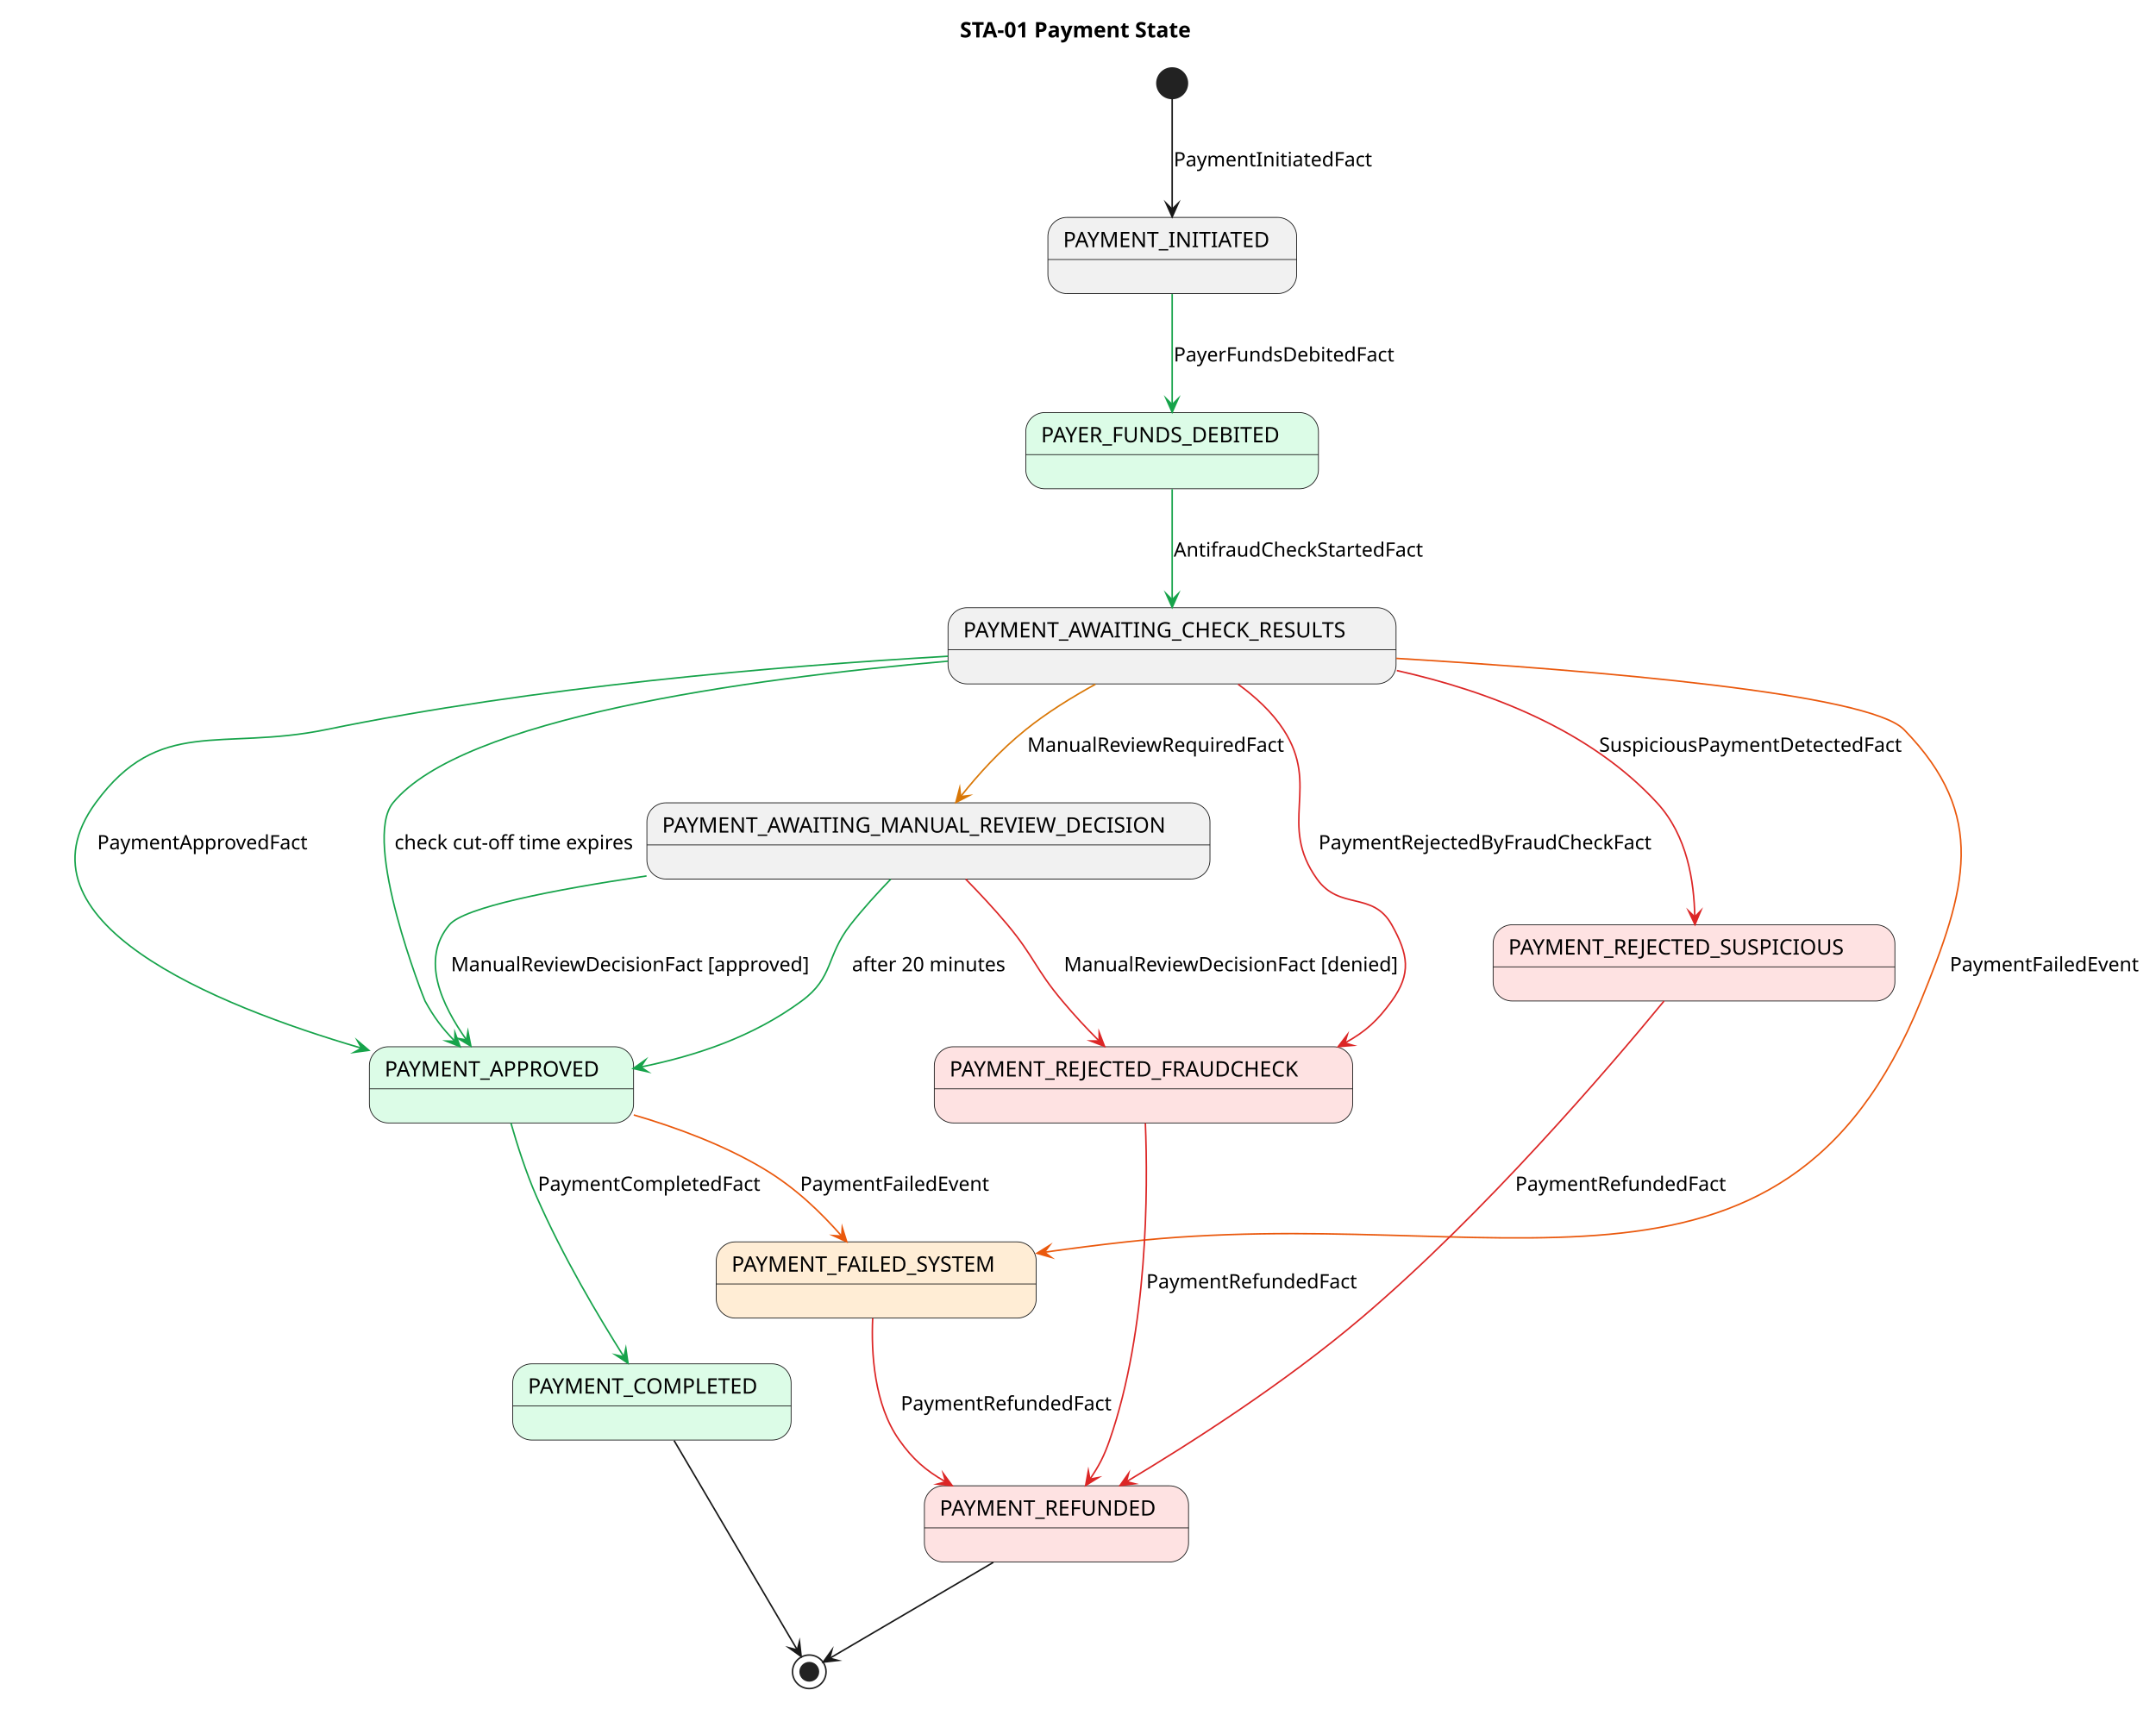
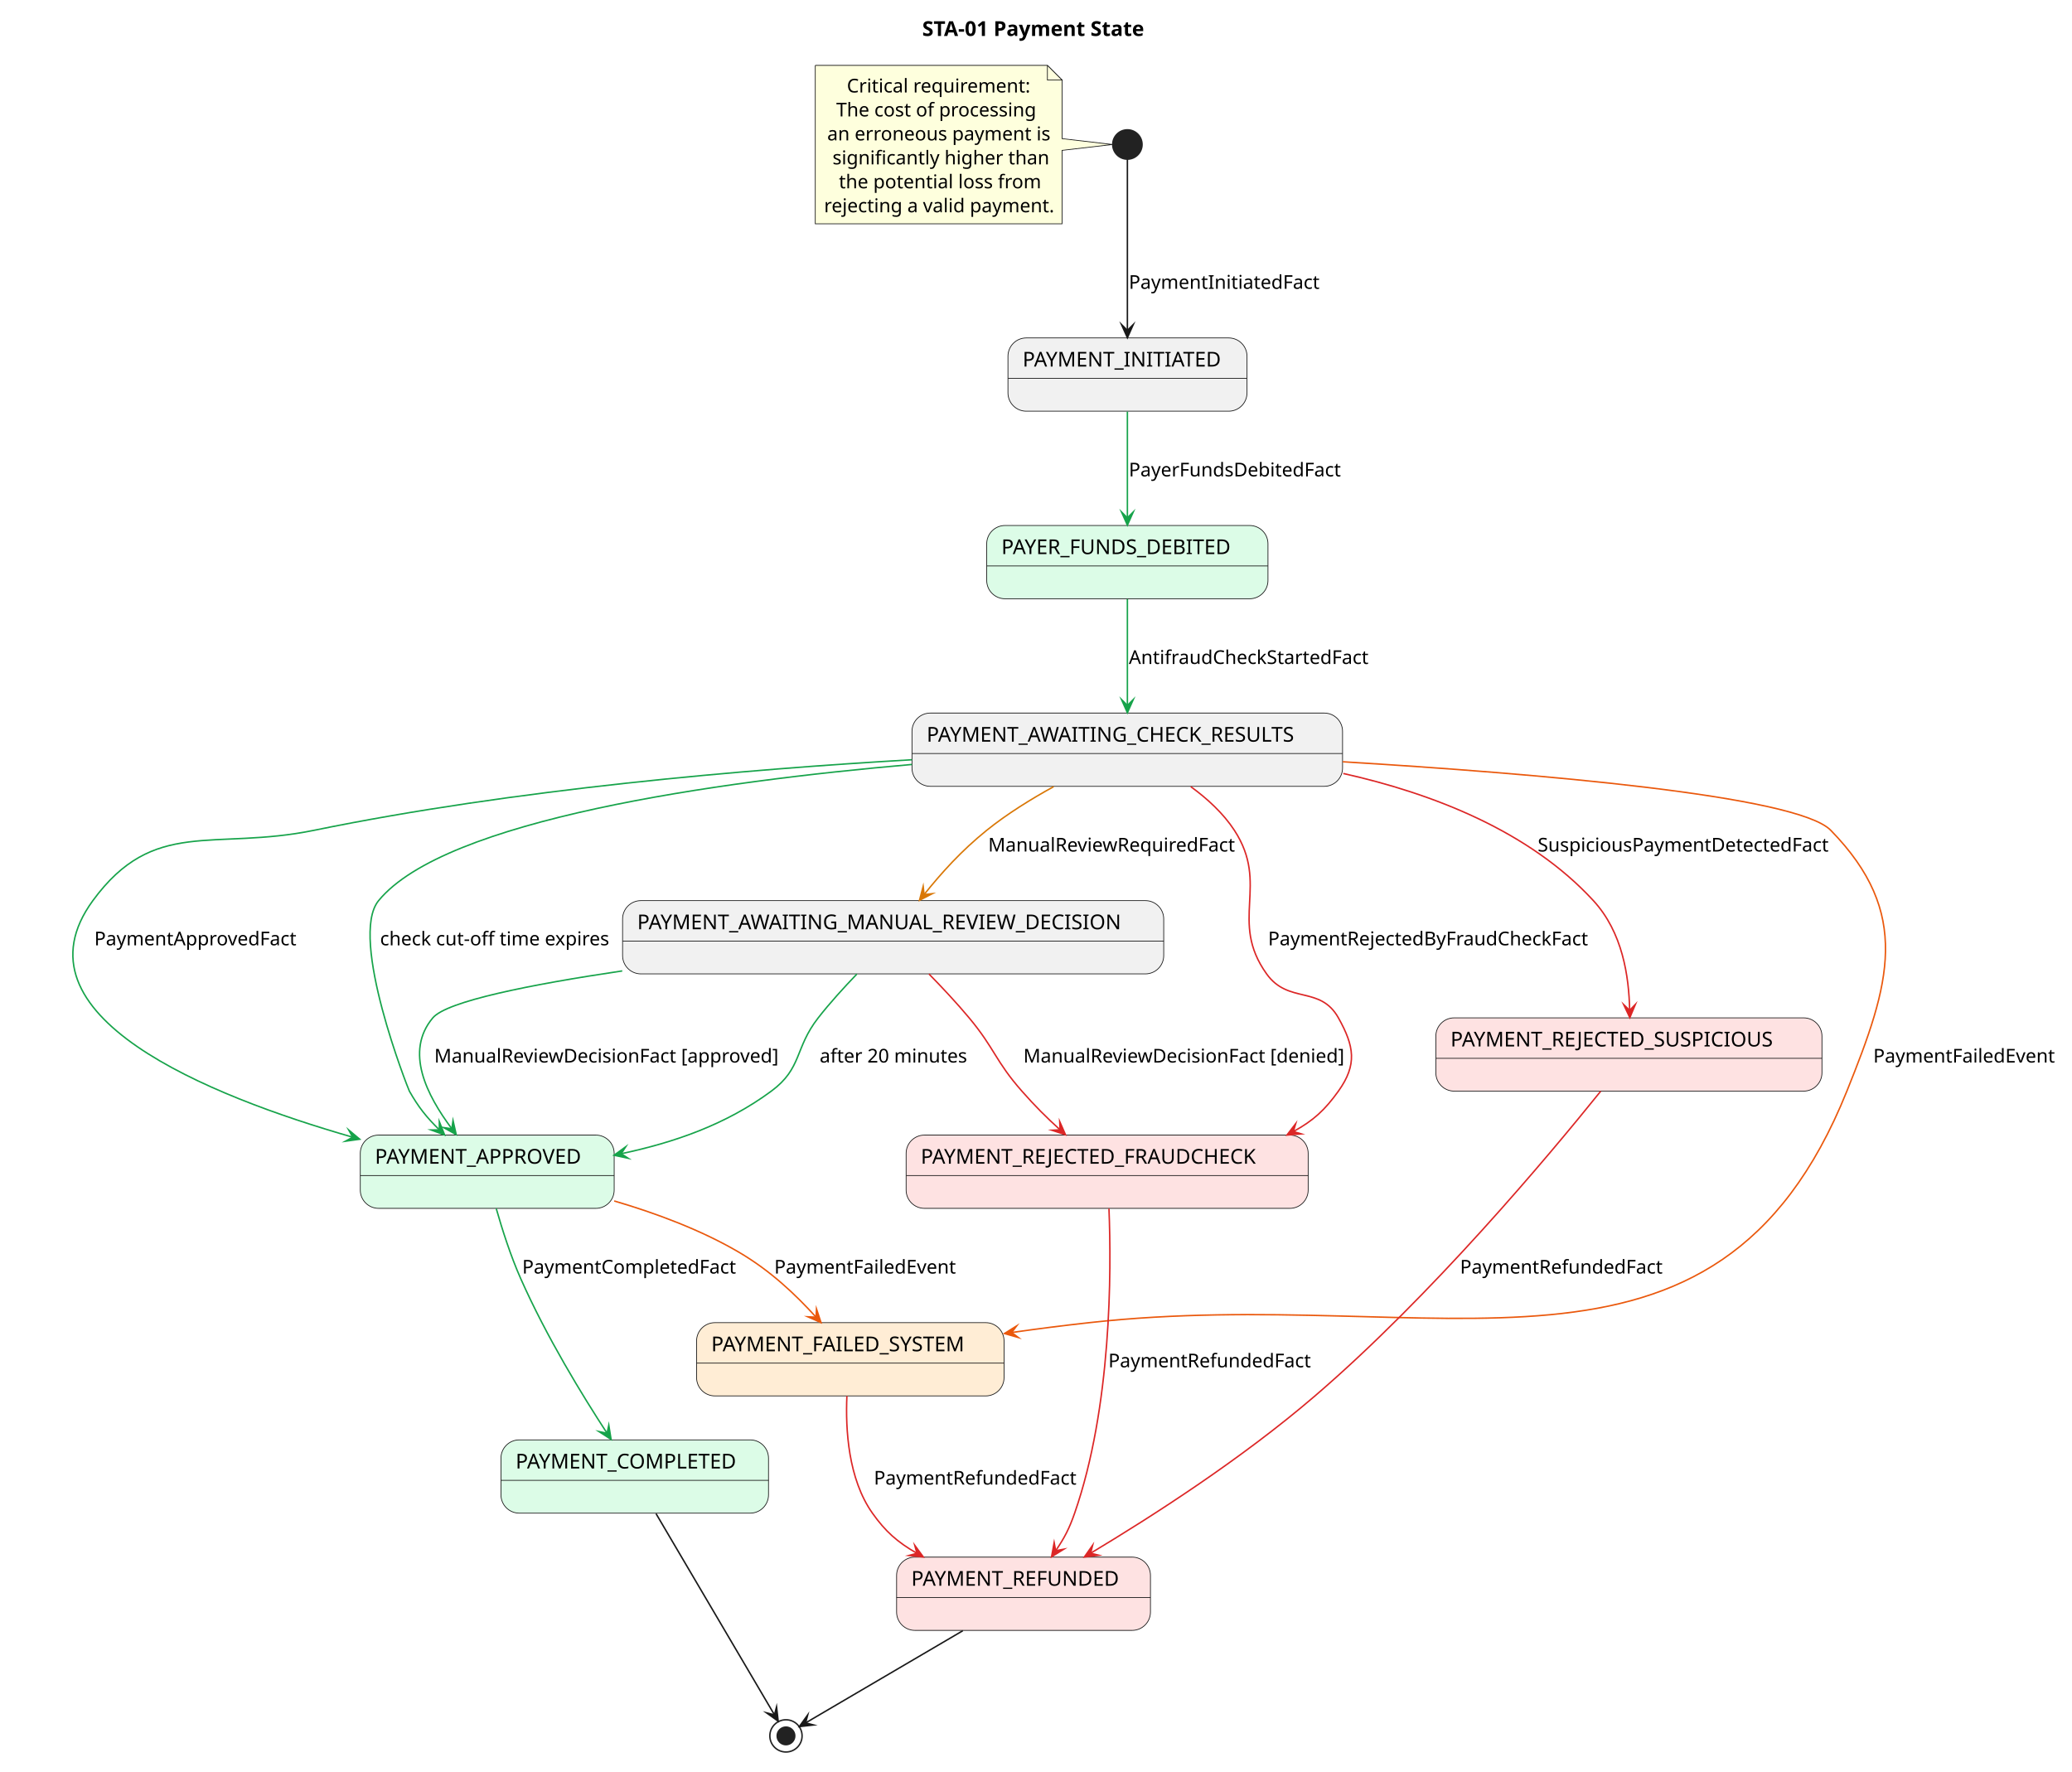
- <svg xmlns="http://www.w3.org/2000/svg" version="1.1" data-diagram-type="STATE" style="width:1414px;height:1121px;background:#FFFFFF;" width="1414px" height="1121px" viewBox="0 0 1414 1121" zoomAndPan="magnify" preserveAspectRatio="none" contentStyleType="text/css">
+ <svg xmlns="http://www.w3.org/2000/svg" version="1.1" data-diagram-type="STATE" style="width:1414px;height:1209px;background:#FFFFFF;" width="1414px" height="1209px" viewBox="0 0 1414 1209" zoomAndPan="magnify" preserveAspectRatio="none" contentStyleType="text/css">
  <defs />
  <g font-family="sans-serif" lengthAdjust="spacing">
    <g class="title" data-source-line="4">
-       <text x="629.553" y="24.533" fill="#000" font-size="14" textLength="148.606" font-weight="700">STA-01 Payment State</text>
+       <text x="629.358" y="24.533" fill="#000" font-size="14" textLength="148.606" font-weight="700">STA-01 Payment State</text>
    </g>
-     <g class="entity" data-qualified-name="PaymentInitiated" id="ent0001" data-source-line="6">
-       <rect x="687.26" y="142.609" width="163.131" height="50" fill="#F1F1F1" style="stroke:#181818;stroke-width:0.5;" rx="12.5" ry="12.5" />
-       <line x1="687.26" y1="170.219" x2="850.391" y2="170.219" style="stroke:#181818;stroke-width:0.5;" />
-       <text x="697.26" y="162.143" fill="#000" font-size="14" textLength="143.131">PAYMENT_INITIATED</text>
+     <g class="start_entity" data-qualified-name="start" id="ent0001" data-source-line="6">
+       <ellipse cx="769.37" cy="98.609" rx="10" ry="10" fill="#222" style="stroke:#222;stroke-width:1;" />
    </g>
-     <g class="entity" data-qualified-name="PayerFundsDebited" id="ent0002" data-source-line="7">
-       <rect x="672.76" y="270.609" width="191.931" height="50" fill="#DCFCE7" style="stroke:#181818;stroke-width:0.5;" rx="12.5" ry="12.5" />
-       <line x1="672.76" y1="298.219" x2="864.691" y2="298.219" style="stroke:#181818;stroke-width:0.5;" />
-       <text x="682.76" y="290.143" fill="#000" font-size="14" textLength="171.931">PAYER_FUNDS_DEBITED</text>
+     <g class="entity" data-qualified-name="PaymentInitiated" id="ent0002" data-source-line="8">
+       <rect x="687.87" y="230.609" width="163.131" height="50" fill="#F1F1F1" style="stroke:#181818;stroke-width:0.5;" rx="12.5" ry="12.5" />
+       <line x1="687.87" y1="258.219" x2="851.001" y2="258.219" style="stroke:#181818;stroke-width:0.5;" />
+       <text x="697.87" y="250.143" fill="#000" font-size="14" textLength="143.131">PAYMENT_INITIATED</text>
    </g>
-     <g class="entity" data-qualified-name="PaymentAwaitingCheckResults" id="ent0003" data-source-line="8">
-       <rect x="621.76" y="398.609" width="293.834" height="50" fill="#F1F1F1" style="stroke:#181818;stroke-width:0.5;" rx="12.5" ry="12.5" />
-       <line x1="621.76" y1="426.219" x2="915.594" y2="426.219" style="stroke:#181818;stroke-width:0.5;" />
-       <text x="631.76" y="418.143" fill="#000" font-size="14" textLength="273.834">PAYMENT_AWAITING_CHECK_RESULTS</text>
+     <g class="entity" data-qualified-name="PayerFundsDebited" id="ent0003" data-source-line="9">
+       <rect x="673.37" y="358.609" width="191.931" height="50" fill="#DCFCE7" style="stroke:#181818;stroke-width:0.5;" rx="12.5" ry="12.5" />
+       <line x1="673.37" y1="386.219" x2="865.301" y2="386.219" style="stroke:#181818;stroke-width:0.5;" />
+       <text x="683.37" y="378.143" fill="#000" font-size="14" textLength="171.931">PAYER_FUNDS_DEBITED</text>
    </g>
-     <g class="entity" data-qualified-name="PaymentAwaitingManualReviewDecision" id="ent0004" data-source-line="9">
-       <rect x="424.26" y="526.609" width="369.289" height="50" fill="#F1F1F1" style="stroke:#181818;stroke-width:0.5;" rx="12.5" ry="12.5" />
-       <line x1="424.26" y1="554.219" x2="793.549" y2="554.219" style="stroke:#181818;stroke-width:0.5;" />
-       <text x="434.26" y="546.143" fill="#000" font-size="14" textLength="349.289">PAYMENT_AWAITING_MANUAL_REVIEW_DECISION</text>
+     <g class="entity" data-qualified-name="PaymentAwaitingCheckResults" id="ent0004" data-source-line="10">
+       <rect x="622.37" y="486.609" width="293.834" height="50" fill="#F1F1F1" style="stroke:#181818;stroke-width:0.5;" rx="12.5" ry="12.5" />
+       <line x1="622.37" y1="514.219" x2="916.204" y2="514.219" style="stroke:#181818;stroke-width:0.5;" />
+       <text x="632.37" y="506.143" fill="#000" font-size="14" textLength="273.834">PAYMENT_AWAITING_CHECK_RESULTS</text>
    </g>
-     <g class="entity" data-qualified-name="PaymentApproved" id="ent0005" data-source-line="10">
-       <rect x="242.26" y="686.609" width="173.262" height="50" fill="#DCFCE7" style="stroke:#181818;stroke-width:0.5;" rx="12.5" ry="12.5" />
-       <line x1="242.26" y1="714.219" x2="415.522" y2="714.219" style="stroke:#181818;stroke-width:0.5;" />
-       <text x="252.26" y="706.143" fill="#000" font-size="14" textLength="153.262">PAYMENT_APPROVED</text>
+     <g class="entity" data-qualified-name="PaymentAwaitingManualReviewDecision" id="ent0005" data-source-line="11">
+       <rect x="424.87" y="614.609" width="369.289" height="50" fill="#F1F1F1" style="stroke:#181818;stroke-width:0.5;" rx="12.5" ry="12.5" />
+       <line x1="424.87" y1="642.219" x2="794.159" y2="642.219" style="stroke:#181818;stroke-width:0.5;" />
+       <text x="434.87" y="634.143" fill="#000" font-size="14" textLength="349.289">PAYMENT_AWAITING_MANUAL_REVIEW_DECISION</text>
    </g>
-     <g class="entity" data-qualified-name="PaymentCompleted" id="ent0006" data-source-line="11">
-       <rect x="336.26" y="894.609" width="182.586" height="50" fill="#DCFCE7" style="stroke:#181818;stroke-width:0.5;" rx="12.5" ry="12.5" />
-       <line x1="336.26" y1="922.219" x2="518.846" y2="922.219" style="stroke:#181818;stroke-width:0.5;" />
-       <text x="346.26" y="914.143" fill="#000" font-size="14" textLength="162.586">PAYMENT_COMPLETED</text>
+     <g class="entity" data-qualified-name="PaymentApproved" id="ent0006" data-source-line="12">
+       <rect x="245.87" y="774.609" width="173.262" height="50" fill="#DCFCE7" style="stroke:#181818;stroke-width:0.5;" rx="12.5" ry="12.5" />
+       <line x1="245.87" y1="802.219" x2="419.132" y2="802.219" style="stroke:#181818;stroke-width:0.5;" />
+       <text x="255.87" y="794.143" fill="#000" font-size="14" textLength="153.262">PAYMENT_APPROVED</text>
    </g>
-     <g class="entity" data-qualified-name="PaymentRejectedFraudCheck" id="ent0007" data-source-line="12">
-       <rect x="612.76" y="686.609" width="274.372" height="50" fill="#FEE2E2" style="stroke:#181818;stroke-width:0.5;" rx="12.5" ry="12.5" />
-       <line x1="612.76" y1="714.219" x2="887.132" y2="714.219" style="stroke:#181818;stroke-width:0.5;" />
-       <text x="622.76" y="706.143" fill="#000" font-size="14" textLength="254.372">PAYMENT_REJECTED_FRAUDCHECK</text>
+     <g class="entity" data-qualified-name="PaymentCompleted" id="ent0007" data-source-line="13">
+       <rect x="341.87" y="982.609" width="182.586" height="50" fill="#DCFCE7" style="stroke:#181818;stroke-width:0.5;" rx="12.5" ry="12.5" />
+       <line x1="341.87" y1="1010.219" x2="524.456" y2="1010.219" style="stroke:#181818;stroke-width:0.5;" />
+       <text x="351.87" y="1002.143" fill="#000" font-size="14" textLength="162.586">PAYMENT_COMPLETED</text>
    </g>
-     <g class="entity" data-qualified-name="PaymentRejectedSuspicious" id="ent0008" data-source-line="13">
-       <rect x="979.26" y="606.609" width="263.496" height="50" fill="#FEE2E2" style="stroke:#181818;stroke-width:0.5;" rx="12.5" ry="12.5" />
-       <line x1="979.26" y1="634.219" x2="1242.756" y2="634.219" style="stroke:#181818;stroke-width:0.5;" />
-       <text x="989.26" y="626.143" fill="#000" font-size="14" textLength="243.496">PAYMENT_REJECTED_SUSPICIOUS</text>
+     <g class="entity" data-qualified-name="PaymentRejectedFraudCheck" id="ent0008" data-source-line="14">
+       <rect x="618.37" y="774.609" width="274.372" height="50" fill="#FEE2E2" style="stroke:#181818;stroke-width:0.5;" rx="12.5" ry="12.5" />
+       <line x1="618.37" y1="802.219" x2="892.742" y2="802.219" style="stroke:#181818;stroke-width:0.5;" />
+       <text x="628.37" y="794.143" fill="#000" font-size="14" textLength="254.372">PAYMENT_REJECTED_FRAUDCHECK</text>
    </g>
-     <g class="entity" data-qualified-name="PaymentFailedSystem" id="ent0009" data-source-line="14">
-       <rect x="469.76" y="814.609" width="209.827" height="50" fill="#FFEDD5" style="stroke:#181818;stroke-width:0.5;" rx="12.5" ry="12.5" />
-       <line x1="469.76" y1="842.219" x2="679.587" y2="842.219" style="stroke:#181818;stroke-width:0.5;" />
-       <text x="479.76" y="834.143" fill="#000" font-size="14" textLength="189.827">PAYMENT_FAILED_SYSTEM</text>
+     <g class="entity" data-qualified-name="PaymentRejectedSuspicious" id="ent0009" data-source-line="15">
+       <rect x="979.87" y="694.609" width="263.496" height="50" fill="#FEE2E2" style="stroke:#181818;stroke-width:0.5;" rx="12.5" ry="12.5" />
+       <line x1="979.87" y1="722.219" x2="1243.366" y2="722.219" style="stroke:#181818;stroke-width:0.5;" />
+       <text x="989.87" y="714.143" fill="#000" font-size="14" textLength="243.496">PAYMENT_REJECTED_SUSPICIOUS</text>
    </g>
-     <g class="entity" data-qualified-name="PaymentRefunded" id="ent0010" data-source-line="15">
-       <rect x="606.26" y="974.609" width="173.241" height="50" fill="#FEE2E2" style="stroke:#181818;stroke-width:0.5;" rx="12.5" ry="12.5" />
-       <line x1="606.26" y1="1002.219" x2="779.501" y2="1002.219" style="stroke:#181818;stroke-width:0.5;" />
-       <text x="616.26" y="994.143" fill="#000" font-size="14" textLength="153.241">PAYMENT_REFUNDED</text>
+     <g class="entity" data-qualified-name="PaymentFailedSystem" id="ent0010" data-source-line="16">
+       <rect x="475.37" y="902.609" width="209.827" height="50" fill="#FFEDD5" style="stroke:#181818;stroke-width:0.5;" rx="12.5" ry="12.5" />
+       <line x1="475.37" y1="930.219" x2="685.197" y2="930.219" style="stroke:#181818;stroke-width:0.5;" />
+       <text x="485.37" y="922.143" fill="#000" font-size="14" textLength="189.827">PAYMENT_FAILED_SYSTEM</text>
    </g>
-     <g class="start_entity" data-qualified-name=".start." id="ent0011" data-source-line="17">
-       <ellipse cx="768.76" cy="54.609" rx="10" ry="10" fill="#222" style="stroke:#222;stroke-width:1;" />
+     <g class="entity" data-qualified-name="PaymentRefunded" id="ent0011" data-source-line="17">
+       <rect x="611.87" y="1062.609" width="173.241" height="50" fill="#FEE2E2" style="stroke:#181818;stroke-width:0.5;" rx="12.5" ry="12.5" />
+       <line x1="611.87" y1="1090.219" x2="785.111" y2="1090.219" style="stroke:#181818;stroke-width:0.5;" />
+       <text x="621.87" y="1082.143" fill="#000" font-size="14" textLength="153.241">PAYMENT_REFUNDED</text>
    </g>
-     <g class="end_entity" data-qualified-name=".end." id="ent0029" data-source-line="41">
-       <ellipse cx="530.76" cy="1096.609" rx="11" ry="11" fill="none" style="stroke:#222;stroke-width:1;" />
-       <ellipse cx="530.76" cy="1096.609" rx="6" ry="6" fill="#222" style="stroke:#222;stroke-width:1;" />
+     <g class="end_entity" data-qualified-name=".end." id="ent0029" data-source-line="52">
+       <ellipse cx="536.37" cy="1184.609" rx="11" ry="11" fill="none" style="stroke:#222;stroke-width:1;" />
+       <ellipse cx="536.37" cy="1184.609" rx="6" ry="6" fill="#222" style="stroke:#222;stroke-width:1;" />
    </g>
-     <g class="link" data-entity-1="ent0011" data-entity-2="ent0001" id="lnk12" data-source-line="17" data-link-type="dependency">
-       <path d="M768.76,64.689 C768.76,81.469 768.76,112.829 768.76,137.259" style="stroke:#181818;stroke-width:1;" fill="none" id="*start*-to-PaymentInitiated" />
-       <polygon points="768.76,142.259,772.76,133.259,768.76,137.259,764.76,133.259,768.76,142.259" fill="#181818" style="stroke:#181818;stroke-width:1;stroke-linejoin:miter;stroke-miterlimit:10;" />
-       <text x="769.76" y="109.104" fill="#000" font-size="13" textLength="122.116">PaymentInitiatedFact</text>
+     <g class="entity" data-qualified-name="GMN32" id="ent0033" data-source-line="22">
+       <path d="M556.37,44.609 L556.37,152.719 A0,0 0 0 0 556.37,152.719 L724.782,152.719 A0,0 0 0 0 724.782,152.719 L724.782,102.609 L759.21,98.609 L724.782,94.609 L724.782,54.609 L714.782,44.609 L556.37,44.609 A0,0 0 0 0 556.37,44.609" style="stroke:#181818;stroke-width:0.5;" fill="#FEFFDD" />
+       <path d="M714.782,44.609 L714.782,54.609 L724.782,54.609 L714.782,44.609" style="stroke:#181818;stroke-width:0.5;" fill="#FEFFDD" />
+       <text x="577.919" y="63.104" fill="#000" font-size="13" textLength="116.314">Critical requirement:</text>
+       <text x="570.682" y="79.456" fill="#000" font-size="13" textLength="130.787">The cost of processing</text>
+       <text x="564.535" y="95.808" fill="#000" font-size="13" textLength="143.083">an erroneous payment is</text>
+       <text x="568.146" y="112.159" fill="#000" font-size="13" textLength="135.859">significantly higher than</text>
+       <text x="572.488" y="128.511" fill="#000" font-size="13" textLength="127.175">the potential loss from</text>
+       <text x="562.37" y="144.862" fill="#000" font-size="13" textLength="147.412">rejecting a valid payment.</text>
    </g>
-     <g class="link" data-entity-1="ent0001" data-entity-2="ent0002" id="lnk13" data-source-line="19" data-link-type="dependency">
-       <path d="M768.76,192.899 C768.76,215.219 768.76,243.099 768.76,265.389" style="stroke:#16A34A;stroke-width:1;" fill="none" id="PaymentInitiated-to-PayerFundsDebited" />
-       <polygon points="768.76,270.389,772.76,261.389,768.76,265.389,764.76,261.389,768.76,270.389" fill="#16A34A" style="stroke:#16A34A;stroke-width:1;stroke-linejoin:miter;stroke-miterlimit:10;" />
-       <text x="769.76" y="237.104" fill="#000" font-size="13" textLength="140.182">PayerFundsDebitedFact</text>
+     <g class="link" data-entity-1="ent0001" data-entity-2="ent0002" id="lnk12" data-source-line="19" data-link-type="dependency">
+       <path d="M769.37,108.839 C769.37,132.429 769.37,190.529 769.37,225.479" style="stroke:#181818;stroke-width:1;" fill="none" id="start-to-PaymentInitiated" />
+       <polygon points="769.37,230.479,773.37,221.479,769.37,225.479,765.37,221.479,769.37,230.479" fill="#181818" style="stroke:#181818;stroke-width:1;stroke-linejoin:miter;stroke-miterlimit:10;" />
+       <text x="770.37" y="197.104" fill="#000" font-size="13" textLength="122.116">PaymentInitiatedFact</text>
    </g>
-     <g class="link" data-entity-1="ent0002" data-entity-2="ent0003" id="lnk14" data-source-line="21" data-link-type="dependency">
-       <path d="M768.76,320.899 C768.76,343.219 768.76,371.099 768.76,393.389" style="stroke:#16A34A;stroke-width:1;" fill="none" id="PayerFundsDebited-to-PaymentAwaitingCheckResults" />
-       <polygon points="768.76,398.389,772.76,389.389,768.76,393.389,764.76,389.389,768.76,398.389" fill="#16A34A" style="stroke:#16A34A;stroke-width:1;stroke-linejoin:miter;stroke-miterlimit:10;" />
-       <text x="769.76" y="365.104" fill="#000" font-size="13" textLength="156.076">AntifraudCheckStartedFact</text>
+     <g class="link" data-entity-1="ent0002" data-entity-2="ent0003" id="lnk13" data-source-line="30" data-link-type="dependency">
+       <path d="M769.37,280.899 C769.37,303.219 769.37,331.099 769.37,353.389" style="stroke:#16A34A;stroke-width:1;" fill="none" id="PaymentInitiated-to-PayerFundsDebited" />
+       <polygon points="769.37,358.389,773.37,349.389,769.37,353.389,765.37,349.389,769.37,358.389" fill="#16A34A" style="stroke:#16A34A;stroke-width:1;stroke-linejoin:miter;stroke-miterlimit:10;" />
+       <text x="770.37" y="325.104" fill="#000" font-size="13" textLength="140.182">PayerFundsDebitedFact</text>
    </g>
-     <g class="link" data-entity-1="ent0003" data-entity-2="ent0005" id="lnk15" data-source-line="23" data-link-type="dependency">
-       <path d="M621.73,430.469 C509.14,436.979 350.44,450.559 213.76,478.609 C144.78,492.759 104.34,469.769 62.76,526.609 C6,604.229 139.412,658.933 237.142,687.573" style="stroke:#16A34A;stroke-width:1;" fill="none" id="PaymentAwaitingCheckResults-to-PaymentApproved" />
-       <polygon points="241.94,688.979,234.428,682.61,237.142,687.573,232.178,690.287,241.94,688.979" fill="#16A34A" style="stroke:#16A34A;stroke-width:1;stroke-linejoin:miter;stroke-miterlimit:10;" />
-       <text x="63.76" y="557.104" fill="#000" font-size="13" textLength="132.234">PaymentApprovedFact</text>
+     <g class="link" data-entity-1="ent0003" data-entity-2="ent0004" id="lnk14" data-source-line="32" data-link-type="dependency">
+       <path d="M769.37,408.899 C769.37,431.219 769.37,459.099 769.37,481.389" style="stroke:#16A34A;stroke-width:1;" fill="none" id="PayerFundsDebited-to-PaymentAwaitingCheckResults" />
+       <polygon points="769.37,486.389,773.37,477.389,769.37,481.389,765.37,477.389,769.37,486.389" fill="#16A34A" style="stroke:#16A34A;stroke-width:1;stroke-linejoin:miter;stroke-miterlimit:10;" />
+       <text x="770.37" y="453.104" fill="#000" font-size="13" textLength="156.076">AntifraudCheckStartedFact</text>
    </g>
-     <g class="link" data-entity-1="ent0003" data-entity-2="ent0005" id="lnk16" data-source-line="24" data-link-type="dependency">
-       <path d="M621.69,433.689 C487.4,445.409 303.12,471.309 257.76,526.609 C237.05,551.869 278.14,655.469 278.76,656.609 C284.73,667.479 289.877,674.262 298.287,682.972" style="stroke:#16A34A;stroke-width:1;" fill="none" id="PaymentAwaitingCheckResults-to-PaymentApproved-1" />
-       <polygon points="301.76,686.569,298.386,677.316,298.287,682.972,292.631,682.873,301.76,686.569" fill="#16A34A" style="stroke:#16A34A;stroke-width:1;stroke-linejoin:miter;stroke-miterlimit:10;" />
-       <text x="258.76" y="557.104" fill="#000" font-size="13" textLength="147.386">check cut-off time expires</text>
+     <g class="link" data-entity-1="ent0004" data-entity-2="ent0006" id="lnk15" data-source-line="34" data-link-type="dependency">
+       <path d="M622.34,518.469 C509.74,524.979 351.05,538.559 214.37,566.609 C145.39,580.759 104.95,557.769 63.37,614.609 C6,693.049 141.884,747.68 240.694,776.05" style="stroke:#16A34A;stroke-width:1;" fill="none" id="PaymentAwaitingCheckResults-to-PaymentApproved" />
+       <polygon points="245.5,777.429,237.953,771.101,240.694,776.05,235.746,778.79,245.5,777.429" fill="#16A34A" style="stroke:#16A34A;stroke-width:1;stroke-linejoin:miter;stroke-miterlimit:10;" />
+       <text x="64.37" y="645.104" fill="#000" font-size="13" textLength="132.234">PaymentApprovedFact</text>
    </g>
-     <g class="link" data-entity-1="ent0003" data-entity-2="ent0007" id="lnk17" data-source-line="25" data-link-type="dependency">
-       <path d="M812.03,448.839 C823.2,456.969 834.19,466.989 841.76,478.609 C866.13,516.009 837.79,540.309 863.76,576.609 C878.63,597.379 900.28,584.329 912.76,606.609 C923.63,625.999 925.78,638.589 912.76,656.609 C903.6,669.299 895.727,676.651 882.027,684.141" style="stroke:#DC2626;stroke-width:1;" fill="none" id="PaymentAwaitingCheckResults-to-PaymentRejectedFraudCheck" />
-       <polygon points="877.64,686.539,887.456,685.732,882.027,684.141,883.618,678.712,877.64,686.539" fill="#DC2626" style="stroke:#DC2626;stroke-width:1;stroke-linejoin:miter;stroke-miterlimit:10;" />
-       <text x="864.76" y="557.104" fill="#000" font-size="13" textLength="213.872">PaymentRejectedByFraudCheckFact</text>
+     <g class="link" data-entity-1="ent0004" data-entity-2="ent0006" id="lnk16" data-source-line="35" data-link-type="dependency">
+       <path d="M622.3,521.689 C488.01,533.409 303.73,559.309 258.37,614.609 C237.65,639.879 278.73,743.479 279.37,744.609 C285.6,755.579 291.036,762.412 299.866,771.052" style="stroke:#16A34A;stroke-width:1;" fill="none" id="PaymentAwaitingCheckResults-to-PaymentApproved-1" />
+       <polygon points="303.44,774.549,299.805,765.396,299.866,771.052,294.21,771.114,303.44,774.549" fill="#16A34A" style="stroke:#16A34A;stroke-width:1;stroke-linejoin:miter;stroke-miterlimit:10;" />
+       <text x="259.37" y="645.104" fill="#000" font-size="13" textLength="147.386">check cut-off time expires</text>
    </g>
-     <g class="link" data-entity-1="ent0003" data-entity-2="ent0004" id="lnk18" data-source-line="26" data-link-type="dependency">
-       <path d="M718.41,448.839 C703.07,457.269 686.61,467.449 672.76,478.609 C655.44,492.569 641.976,507.557 630.026,522.477" style="stroke:#D97706;stroke-width:1;" fill="none" id="PaymentAwaitingCheckResults-to-PaymentAwaitingManualReviewDecision" />
-       <polygon points="626.9,526.379,635.648,521.855,630.026,522.477,629.404,516.854,626.9,526.379" fill="#D97706" style="stroke:#D97706;stroke-width:1;stroke-linejoin:miter;stroke-miterlimit:10;" />
-       <text x="673.76" y="493.104" fill="#000" font-size="13" textLength="163.3">ManualReviewRequiredFact</text>
+     <g class="link" data-entity-1="ent0004" data-entity-2="ent0008" id="lnk17" data-source-line="36" data-link-type="dependency">
+       <path d="M812.64,536.839 C823.81,544.969 834.8,554.989 842.37,566.609 C866.74,604.009 838.39,628.309 864.37,664.609 C879.23,685.379 900.89,672.329 913.37,694.609 C924.23,713.999 926.3,726.529 913.37,744.609 C904.27,757.339 896.361,764.717 882.631,772.197" style="stroke:#DC2626;stroke-width:1;" fill="none" id="PaymentAwaitingCheckResults-to-PaymentRejectedFraudCheck" />
+       <polygon points="878.24,774.589,888.057,773.796,882.631,772.197,884.23,766.771,878.24,774.589" fill="#DC2626" style="stroke:#DC2626;stroke-width:1;stroke-linejoin:miter;stroke-miterlimit:10;" />
+       <text x="865.37" y="645.104" fill="#000" font-size="13" textLength="213.872">PaymentRejectedByFraudCheckFact</text>
    </g>
-     <g class="link" data-entity-1="ent0003" data-entity-2="ent0008" id="lnk19" data-source-line="28" data-link-type="dependency">
-       <path d="M916.1,439.849 C976.74,453.429 1042.9,478.919 1086.76,526.609 C1106.71,548.299 1111.035,578.16 1111.525,601.47" style="stroke:#DC2626;stroke-width:1;" fill="none" id="PaymentAwaitingCheckResults-to-PaymentRejectedSuspicious" />
-       <polygon points="1111.63,606.469,1115.44,597.387,1111.525,601.47,1107.442,597.555,1111.63,606.469" fill="#DC2626" style="stroke:#DC2626;stroke-width:1;stroke-linejoin:miter;stroke-miterlimit:10;" />
-       <text x="1048.76" y="493.104" fill="#000" font-size="13" textLength="191.483">SuspiciousPaymentDetectedFact</text>
+     <g class="link" data-entity-1="ent0004" data-entity-2="ent0005" id="lnk18" data-source-line="37" data-link-type="dependency">
+       <path d="M719.02,536.839 C703.68,545.269 687.22,555.449 673.37,566.609 C656.05,580.569 642.576,595.557 630.626,610.477" style="stroke:#D97706;stroke-width:1;" fill="none" id="PaymentAwaitingCheckResults-to-PaymentAwaitingManualReviewDecision" />
+       <polygon points="627.5,614.379,636.248,609.855,630.626,610.477,630.004,604.854,627.5,614.379" fill="#D97706" style="stroke:#D97706;stroke-width:1;stroke-linejoin:miter;stroke-miterlimit:10;" />
+       <text x="674.37" y="581.104" fill="#000" font-size="13" textLength="163.3">ManualReviewRequiredFact</text>
    </g>
-     <g class="link" data-entity-1="ent0003" data-entity-2="ent0009" id="lnk20" data-source-line="30" data-link-type="dependency">
-       <path d="M915.77,431.859 C1048.23,439.869 1225.65,454.879 1248.76,478.609 C1304.07,535.389 1289.66,583.199 1259.76,656.609 C1168.49,880.709 979.26,787.939 738.76,814.609 C719.75,816.719 704.491,818.653 685.001,821.393" style="stroke:#EA580C;stroke-width:1;" fill="none" id="PaymentAwaitingCheckResults-to-PaymentFailedSystem" />
-       <polygon points="680.05,822.089,689.519,824.797,685.001,821.393,688.405,816.875,680.05,822.089" fill="#EA580C" style="stroke:#EA580C;stroke-width:1;stroke-linejoin:miter;stroke-miterlimit:10;" />
-       <text x="1278.76" y="637.104" fill="#000" font-size="13" textLength="119.952">PaymentFailedEvent</text>
+     <g class="link" data-entity-1="ent0004" data-entity-2="ent0009" id="lnk19" data-source-line="39" data-link-type="dependency">
+       <path d="M916.71,527.849 C977.35,541.429 1043.51,566.919 1087.37,614.609 C1107.32,636.299 1111.645,666.16 1112.135,689.47" style="stroke:#DC2626;stroke-width:1;" fill="none" id="PaymentAwaitingCheckResults-to-PaymentRejectedSuspicious" />
+       <polygon points="1112.24,694.469,1116.05,685.387,1112.135,689.47,1108.052,685.555,1112.24,694.469" fill="#DC2626" style="stroke:#DC2626;stroke-width:1;stroke-linejoin:miter;stroke-miterlimit:10;" />
+       <text x="1049.37" y="581.104" fill="#000" font-size="13" textLength="191.483">SuspiciousPaymentDetectedFact</text>
    </g>
-     <g class="link" data-entity-1="ent0004" data-entity-2="ent0005" id="lnk21" data-source-line="31" data-link-type="dependency">
-       <path d="M424.04,574.569 C361.25,583.899 304.34,595.239 294.76,606.609 C275.55,629.419 289.807,659.275 305.937,682.125" style="stroke:#16A34A;stroke-width:1;" fill="none" id="PaymentAwaitingManualReviewDecision-to-PaymentApproved" />
-       <polygon points="308.82,686.209,306.898,676.55,305.937,682.125,300.362,681.164,308.82,686.209" fill="#16A34A" style="stroke:#16A34A;stroke-width:1;stroke-linejoin:miter;stroke-miterlimit:10;" />
-       <text x="295.76" y="637.104" fill="#000" font-size="13" textLength="225.443">ManualReviewDecisionFact [approved]</text>
+     <g class="link" data-entity-1="ent0004" data-entity-2="ent0010" id="lnk20" data-source-line="41" data-link-type="dependency">
+       <path d="M916.38,519.859 C1048.84,527.869 1226.26,542.879 1249.37,566.609 C1304.68,623.389 1289.97,671.079 1260.37,744.609 C1170.64,967.489 982.16,875.969 743.37,902.609 C724.61,904.699 709.641,906.609 690.401,909.329" style="stroke:#EA580C;stroke-width:1;" fill="none" id="PaymentAwaitingCheckResults-to-PaymentFailedSystem" />
+       <polygon points="685.45,910.029,694.921,912.73,690.401,909.329,693.801,904.809,685.45,910.029" fill="#EA580C" style="stroke:#EA580C;stroke-width:1;stroke-linejoin:miter;stroke-miterlimit:10;" />
+       <text x="1278.37" y="725.104" fill="#000" font-size="13" textLength="119.952">PaymentFailedEvent</text>
    </g>
-     <g class="link" data-entity-1="ent0004" data-entity-2="ent0005" id="lnk23" data-source-line="33" data-link-type="dependency">
-       <path d="M584.13,576.739 C575.41,585.779 565.78,596.349 557.76,606.609 C541.52,627.399 547.01,640.969 525.76,656.609 C493.78,680.149 456.97,692.432 420.17,699.922" style="stroke:#16A34A;stroke-width:1;" fill="none" id="PaymentAwaitingManualReviewDecision-to-PaymentApproved-1" />
-       <polygon points="415.27,700.919,424.887,703.044,420.17,699.922,423.291,695.205,415.27,700.919" fill="#16A34A" style="stroke:#16A34A;stroke-width:1;stroke-linejoin:miter;stroke-miterlimit:10;" />
-       <text x="558.76" y="637.104" fill="#000" font-size="13" textLength="93.215">after 20 minutes</text>
+     <g class="link" data-entity-1="ent0005" data-entity-2="ent0006" id="lnk21" data-source-line="42" data-link-type="dependency">
+       <path d="M424.65,662.569 C361.86,671.899 304.95,683.239 295.37,694.609 C275.98,717.619 291.293,747.517 308.353,770.297" style="stroke:#16A34A;stroke-width:1;" fill="none" id="PaymentAwaitingManualReviewDecision-to-PaymentApproved" />
+       <polygon points="311.35,774.299,309.157,764.698,308.353,770.297,302.753,769.493,311.35,774.299" fill="#16A34A" style="stroke:#16A34A;stroke-width:1;stroke-linejoin:miter;stroke-miterlimit:10;" />
+       <text x="296.37" y="725.104" fill="#000" font-size="13" textLength="225.443">ManualReviewDecisionFact [approved]</text>
    </g>
-     <g class="link" data-entity-1="ent0004" data-entity-2="ent0007" id="lnk22" data-source-line="32" data-link-type="dependency">
-       <path d="M633.35,576.659 C642.28,585.769 652.26,596.419 660.76,606.609 C678.31,627.639 679.12,635.669 696.76,656.609 C705.31,666.759 711.838,673.76 720.868,682.81" style="stroke:#DC2626;stroke-width:1;" fill="none" id="PaymentAwaitingManualReviewDecision-to-PaymentRejectedFraudCheck" />
-       <polygon points="724.4,686.349,720.875,677.153,720.868,682.81,715.212,682.804,724.4,686.349" fill="#DC2626" style="stroke:#DC2626;stroke-width:1;stroke-linejoin:miter;stroke-miterlimit:10;" />
-       <text x="697.76" y="637.104" fill="#000" font-size="13" textLength="210.272">ManualReviewDecisionFact [denied]</text>
+     <g class="link" data-entity-1="ent0005" data-entity-2="ent0006" id="lnk23" data-source-line="44" data-link-type="dependency">
+       <path d="M584.74,664.739 C576.02,673.779 566.39,684.349 558.37,694.609 C542.13,715.399 547.59,728.929 526.37,744.609 C495.31,767.569 459.802,779.735 423.922,787.325" style="stroke:#16A34A;stroke-width:1;" fill="none" id="PaymentAwaitingManualReviewDecision-to-PaymentApproved-1" />
+       <polygon points="419.03,788.359,428.663,790.41,423.922,787.325,427.007,782.583,419.03,788.359" fill="#16A34A" style="stroke:#16A34A;stroke-width:1;stroke-linejoin:miter;stroke-miterlimit:10;" />
+       <text x="559.37" y="725.104" fill="#000" font-size="13" textLength="93.215">after 20 minutes</text>
    </g>
-     <g class="link" data-entity-1="ent0005" data-entity-2="ent0006" id="lnk24" data-source-line="35" data-link-type="dependency">
-       <path d="M335.12,736.739 C339.19,750.939 344.98,769.099 351.76,784.609 C369.24,824.549 392.609,863.723 409.209,889.993" style="stroke:#16A34A;stroke-width:1;" fill="none" id="PaymentApproved-to-PaymentCompleted" />
-       <polygon points="411.88,894.219,410.454,884.474,409.209,889.993,403.691,888.748,411.88,894.219" fill="#16A34A" style="stroke:#16A34A;stroke-width:1;stroke-linejoin:miter;stroke-miterlimit:10;" />
-       <text x="352.76" y="781.104" fill="#000" font-size="13" textLength="139.452">PaymentCompletedFact</text>
+     <g class="link" data-entity-1="ent0005" data-entity-2="ent0008" id="lnk22" data-source-line="43" data-link-type="dependency">
+       <path d="M633.95,664.659 C642.89,673.769 652.87,684.419 661.37,694.609 C678.91,715.639 679.26,724.069 697.37,744.609 C706.47,754.929 713.615,762.061 723.445,771.021" style="stroke:#DC2626;stroke-width:1;" fill="none" id="PaymentAwaitingManualReviewDecision-to-PaymentRejectedFraudCheck" />
+       <polygon points="727.14,774.389,723.183,765.37,723.445,771.021,717.794,771.283,727.14,774.389" fill="#DC2626" style="stroke:#DC2626;stroke-width:1;stroke-linejoin:miter;stroke-miterlimit:10;" />
+       <text x="698.37" y="725.104" fill="#000" font-size="13" textLength="210.272">ManualReviewDecisionFact [denied]</text>
    </g>
-     <g class="link" data-entity-1="ent0005" data-entity-2="ent0009" id="lnk25" data-source-line="36" data-link-type="dependency">
-       <path d="M415.67,731.349 C444.01,739.649 474.83,751.129 500.76,766.609 C521.85,779.189 538.255,795.178 552.025,810.808" style="stroke:#EA580C;stroke-width:1;" fill="none" id="PaymentApproved-to-PaymentFailedSystem" />
-       <polygon points="555.33,814.559,552.382,805.162,552.025,810.808,546.379,810.45,555.33,814.559" fill="#EA580C" style="stroke:#EA580C;stroke-width:1;stroke-linejoin:miter;stroke-miterlimit:10;" />
-       <text x="524.76" y="781.104" fill="#000" font-size="13" textLength="119.952">PaymentFailedEvent</text>
+     <g class="link" data-entity-1="ent0006" data-entity-2="ent0007" id="lnk24" data-source-line="46" data-link-type="dependency">
+       <path d="M338.66,824.769 C342.71,838.979 348.5,857.139 355.37,872.609 C373.19,912.709 397.21,951.88 414.29,978.09" style="stroke:#16A34A;stroke-width:1;" fill="none" id="PaymentApproved-to-PaymentCompleted" />
+       <polygon points="417.02,982.279,415.458,972.555,414.29,978.09,408.755,976.923,417.02,982.279" fill="#16A34A" style="stroke:#16A34A;stroke-width:1;stroke-linejoin:miter;stroke-miterlimit:10;" />
+       <text x="356.37" y="869.104" fill="#000" font-size="13" textLength="139.452">PaymentCompletedFact</text>
    </g>
-     <g class="link" data-entity-1="ent0007" data-entity-2="ent0010" id="lnk26" data-source-line="37" data-link-type="dependency">
-       <path d="M751.18,736.779 C752.91,779.869 752.96,872.199 727.76,944.609 C724.13,955.059 720.888,961.369 714.828,970.249" style="stroke:#DC2626;stroke-width:1;" fill="none" id="PaymentRejectedFraudCheck-to-PaymentRefunded" />
-       <polygon points="712.01,974.379,720.387,969.2,714.828,970.249,713.779,964.691,712.01,974.379" fill="#DC2626" style="stroke:#DC2626;stroke-width:1;stroke-linejoin:miter;stroke-miterlimit:10;" />
-       <text x="751.76" y="845.104" fill="#000" font-size="13" textLength="132.964">PaymentRefundedFact</text>
+     <g class="link" data-entity-1="ent0006" data-entity-2="ent0010" id="lnk25" data-source-line="47" data-link-type="dependency">
+       <path d="M419.15,819.559 C447.49,827.869 478.33,839.309 504.37,854.609 C525.84,867.229 542.738,883.258 556.928,898.878" style="stroke:#EA580C;stroke-width:1;" fill="none" id="PaymentApproved-to-PaymentFailedSystem" />
+       <polygon points="560.29,902.579,557.199,893.228,556.928,898.878,551.278,898.607,560.29,902.579" fill="#EA580C" style="stroke:#EA580C;stroke-width:1;stroke-linejoin:miter;stroke-miterlimit:10;" />
+       <text x="528.37" y="869.104" fill="#000" font-size="13" textLength="119.952">PaymentFailedEvent</text>
    </g>
-     <g class="link" data-entity-1="ent0008" data-entity-2="ent0010" id="lnk27" data-source-line="38" data-link-type="dependency">
-       <path d="M1091.31,656.679 C1055,700.789 973.27,796.329 892.76,864.609 C841.77,907.859 780.68,946.82 738.82,971.89" style="stroke:#DC2626;stroke-width:1;" fill="none" id="PaymentRejectedSuspicious-to-PaymentRefunded" />
-       <polygon points="734.53,974.459,744.306,973.267,738.82,971.89,740.196,966.404,734.53,974.459" fill="#DC2626" style="stroke:#DC2626;stroke-width:1;stroke-linejoin:miter;stroke-miterlimit:10;" />
-       <text x="993.76" y="781.104" fill="#000" font-size="13" textLength="132.964">PaymentRefundedFact</text>
+     <g class="link" data-entity-1="ent0008" data-entity-2="ent0011" id="lnk26" data-source-line="48" data-link-type="dependency">
+       <path d="M756.79,824.779 C758.52,867.869 758.57,960.199 733.37,1032.609 C729.74,1043.059 726.498,1049.369 720.438,1058.249" style="stroke:#DC2626;stroke-width:1;" fill="none" id="PaymentRejectedFraudCheck-to-PaymentRefunded" />
+       <polygon points="717.62,1062.379,725.997,1057.2,720.438,1058.249,719.389,1052.691,717.62,1062.379" fill="#DC2626" style="stroke:#DC2626;stroke-width:1;stroke-linejoin:miter;stroke-miterlimit:10;" />
+       <text x="756.37" y="933.104" fill="#000" font-size="13" textLength="132.964">PaymentRefundedFact</text>
    </g>
-     <g class="link" data-entity-1="ent0009" data-entity-2="ent0010" id="lnk28" data-source-line="39" data-link-type="dependency">
-       <path d="M572.34,864.749 C571.33,887.409 573.23,921.229 589.76,944.609 C598.57,957.059 606.8,964.377 620.14,972.007" style="stroke:#DC2626;stroke-width:1;" fill="none" id="PaymentFailedSystem-to-PaymentRefunded" />
-       <polygon points="624.48,974.489,618.654,966.549,620.14,972.007,614.682,973.493,624.48,974.489" fill="#DC2626" style="stroke:#DC2626;stroke-width:1;stroke-linejoin:miter;stroke-miterlimit:10;" />
-       <text x="590.76" y="925.104" fill="#000" font-size="13" textLength="132.964">PaymentRefundedFact</text>
+     <g class="link" data-entity-1="ent0009" data-entity-2="ent0011" id="lnk27" data-source-line="49" data-link-type="dependency">
+       <path d="M1092.35,744.699 C1056.83,788.859 976.8,884.449 897.37,952.609 C846.8,996.009 785.998,1034.927 744.288,1059.947" style="stroke:#DC2626;stroke-width:1;" fill="none" id="PaymentRejectedSuspicious-to-PaymentRefunded" />
+       <polygon points="740,1062.519,749.776,1061.32,744.288,1059.947,745.66,1054.46,740,1062.519" fill="#DC2626" style="stroke:#DC2626;stroke-width:1;stroke-linejoin:miter;stroke-miterlimit:10;" />
+       <text x="996.37" y="869.104" fill="#000" font-size="13" textLength="132.964">PaymentRefundedFact</text>
    </g>
-     <g class="link" data-entity-1="ent0006" data-entity-2="ent0029" id="lnk30" data-source-line="41" data-link-type="dependency">
-       <path d="M442.09,944.939 C465.3,984.389 507.564,1056.19 522.914,1082.27" style="stroke:#181818;stroke-width:1;" fill="none" id="PaymentCompleted-to-*end*" />
-       <polygon points="525.45,1086.579,524.332,1076.794,522.914,1082.27,517.438,1080.852,525.45,1086.579" fill="#181818" style="stroke:#181818;stroke-width:1;stroke-linejoin:miter;stroke-miterlimit:10;" />
+     <g class="link" data-entity-1="ent0010" data-entity-2="ent0011" id="lnk28" data-source-line="50" data-link-type="dependency">
+       <path d="M577.95,952.749 C576.94,975.409 578.83,1009.229 595.37,1032.609 C604.18,1045.059 612.399,1052.378 625.749,1060.008" style="stroke:#DC2626;stroke-width:1;" fill="none" id="PaymentFailedSystem-to-PaymentRefunded" />
+       <polygon points="630.09,1062.489,624.261,1054.551,625.749,1060.008,620.291,1061.496,630.09,1062.489" fill="#DC2626" style="stroke:#DC2626;stroke-width:1;stroke-linejoin:miter;stroke-miterlimit:10;" />
+       <text x="596.37" y="1013.104" fill="#000" font-size="13" textLength="132.964">PaymentRefundedFact</text>
    </g>
-     <g class="link" data-entity-1="ent0010" data-entity-2="ent0029" id="lnk31" data-source-line="42" data-link-type="dependency">
-       <path d="M651.47,1024.829 C613.78,1046.929 565.173,1075.43 544.183,1087.74" style="stroke:#181818;stroke-width:1;" fill="none" id="PaymentRefunded-to-*end*" />
-       <polygon points="539.87,1090.269,549.657,1089.167,544.183,1087.74,545.61,1082.266,539.87,1090.269" fill="#181818" style="stroke:#181818;stroke-width:1;stroke-linejoin:miter;stroke-miterlimit:10;" />
+     <g class="link" data-entity-1="ent0007" data-entity-2="ent0029" id="lnk30" data-source-line="52" data-link-type="dependency">
+       <path d="M447.69,1032.939 C470.91,1072.389 513.174,1144.19 528.524,1170.27" style="stroke:#181818;stroke-width:1;" fill="none" id="PaymentCompleted-to-*end*" />
+       <polygon points="531.06,1174.579,529.942,1164.794,528.524,1170.27,523.048,1168.852,531.06,1174.579" fill="#181818" style="stroke:#181818;stroke-width:1;stroke-linejoin:miter;stroke-miterlimit:10;" />
+     </g>
+     <g class="link" data-entity-1="ent0011" data-entity-2="ent0029" id="lnk31" data-source-line="53" data-link-type="dependency">
+       <path d="M657.07,1112.829 C619.39,1134.929 570.784,1163.431 549.784,1175.741" style="stroke:#181818;stroke-width:1;" fill="none" id="PaymentRefunded-to-*end*" />
+       <polygon points="545.47,1178.269,555.257,1177.169,549.784,1175.741,551.212,1170.267,545.47,1178.269" fill="#181818" style="stroke:#181818;stroke-width:1;stroke-linejoin:miter;stroke-miterlimit:10;" />
    </g>
  </g>
</svg>
